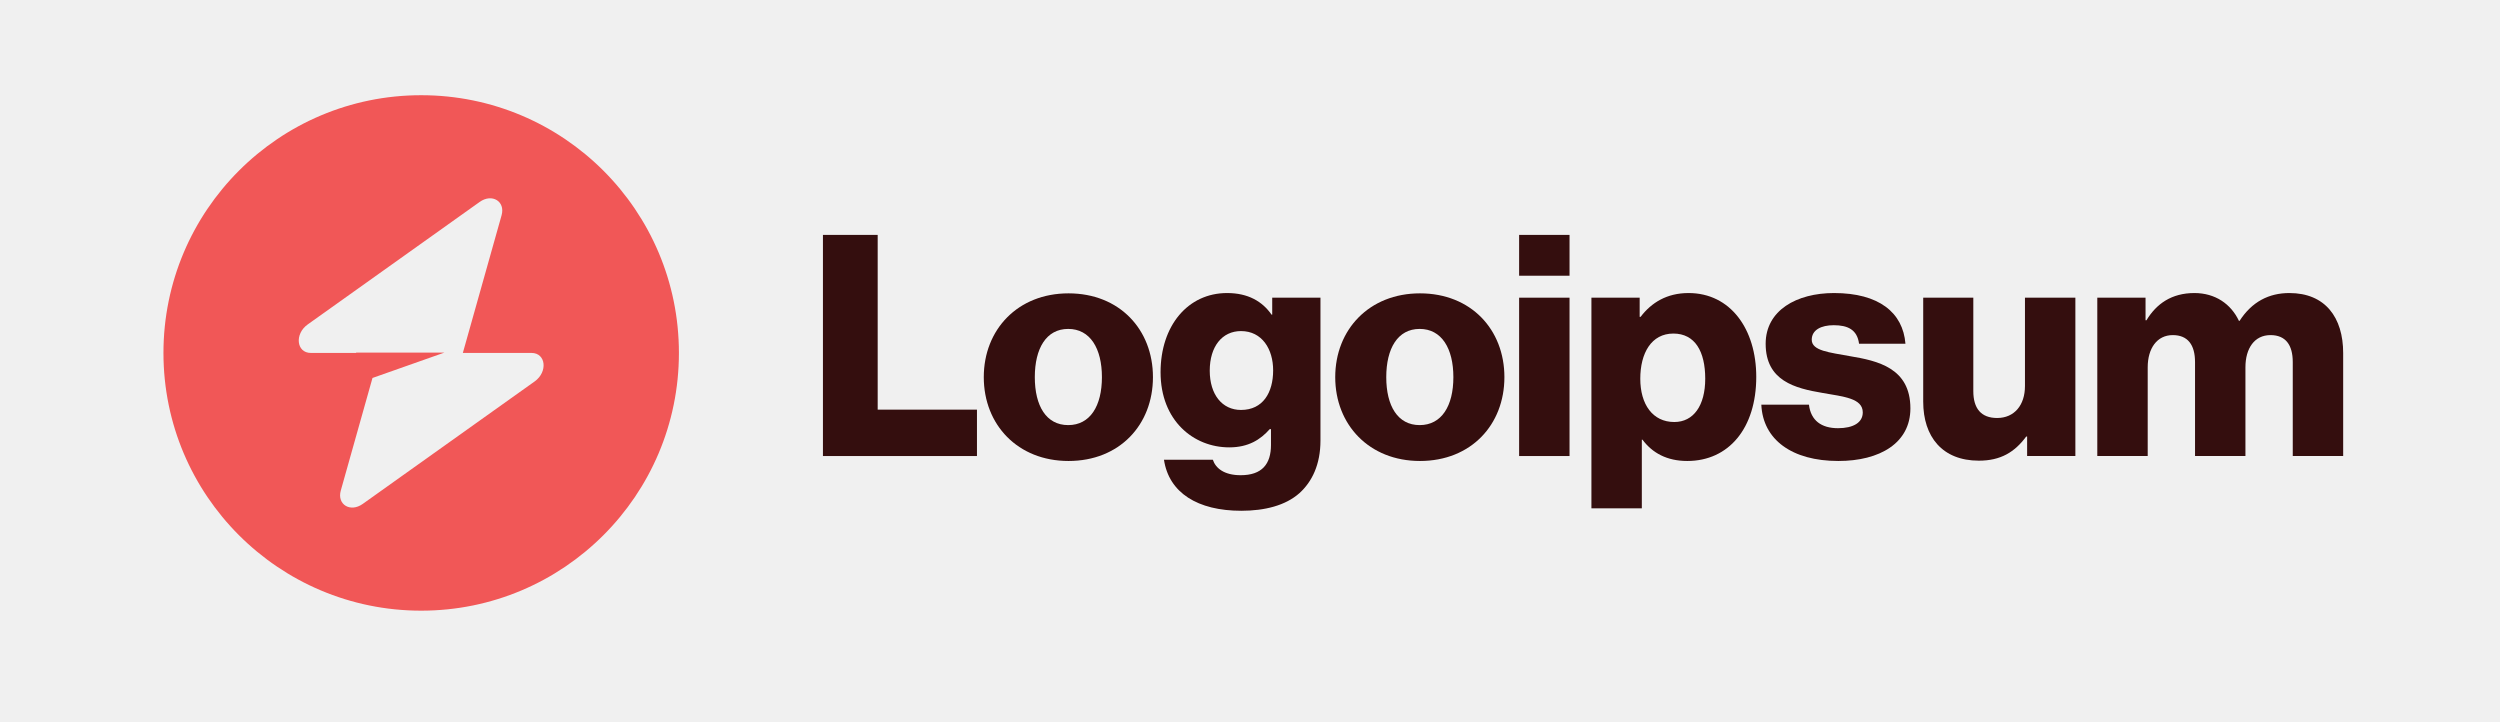
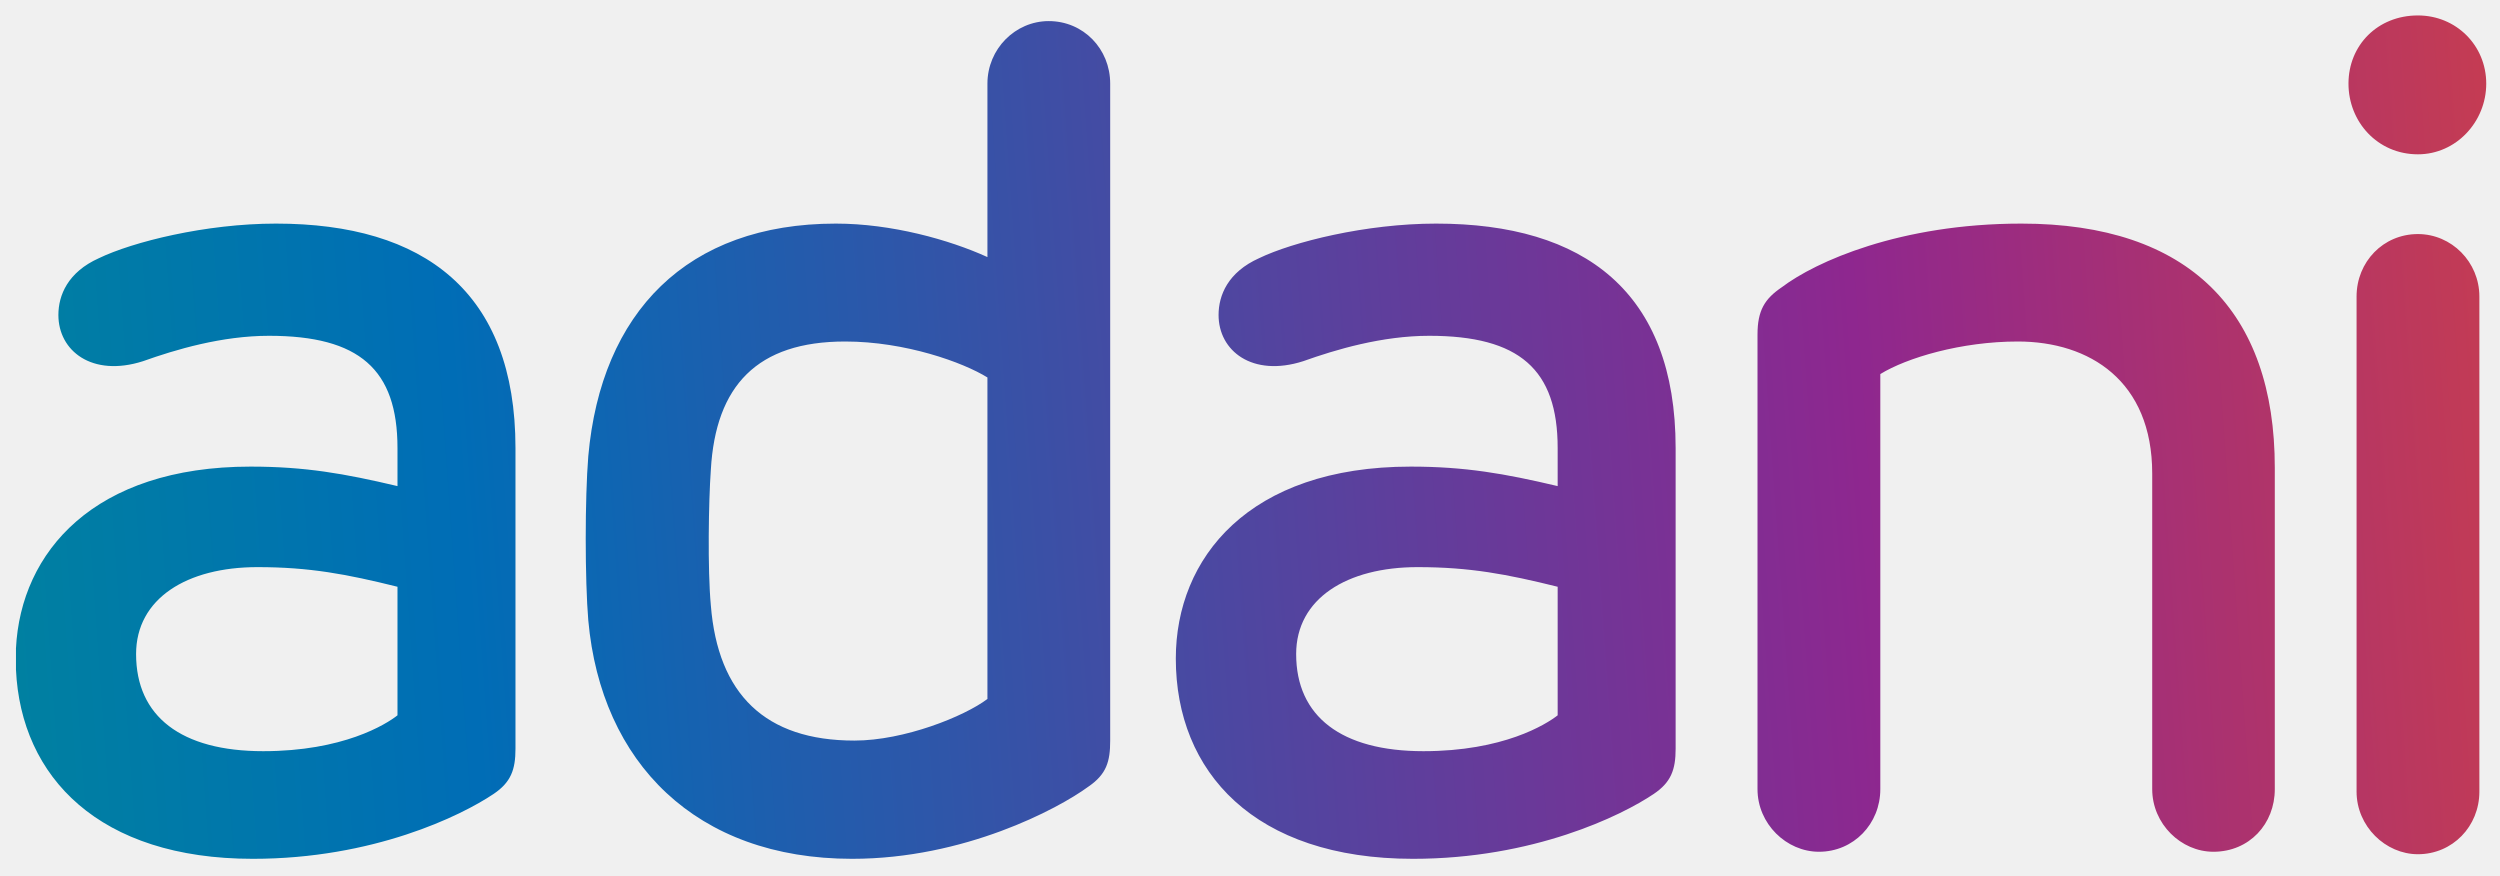
- <svg xmlns="http://www.w3.org/2000/svg" width="194" height="56" viewBox="0 0 194 56" fill="none">
-   <g clip-path="url(#clip0_1074_2037)">
-     <path d="M63.86 35.388H75.812V31.788H68.108V18.228H63.86V35.388Z" fill="#340E0E" />
-     <path d="M82.893 32.988C81.189 32.988 80.301 31.5 80.301 29.268C80.301 27.036 81.189 25.524 82.893 25.524C84.597 25.524 85.509 27.036 85.509 29.268C85.509 31.5 84.597 32.988 82.893 32.988ZM82.917 35.772C86.877 35.772 89.469 32.964 89.469 29.268C89.469 25.572 86.877 22.764 82.917 22.764C78.981 22.764 76.341 25.572 76.341 29.268C76.341 32.964 78.981 35.772 82.917 35.772Z" fill="#340E0E" />
-     <path d="M96.324 39.636C98.148 39.636 99.756 39.228 100.836 38.268C101.82 37.38 102.468 36.036 102.468 34.188V23.1H98.724V24.42H98.676C97.956 23.388 96.852 22.74 95.22 22.74C92.172 22.74 90.06 25.284 90.06 28.884C90.06 32.652 92.628 34.716 95.388 34.716C96.876 34.716 97.812 34.116 98.532 33.3H98.628V34.524C98.628 36.012 97.932 36.876 96.276 36.876C94.98 36.876 94.332 36.324 94.116 35.676H90.324C90.708 38.244 92.94 39.636 96.324 39.636ZM96.3 31.812C94.836 31.812 93.876 30.612 93.876 28.764C93.876 26.892 94.836 25.692 96.3 25.692C97.932 25.692 98.796 27.084 98.796 28.74C98.796 30.468 98.004 31.812 96.3 31.812Z" fill="#340E0E" />
-     <path d="M110.166 32.988C108.462 32.988 107.574 31.5 107.574 29.268C107.574 27.036 108.462 25.524 110.166 25.524C111.87 25.524 112.782 27.036 112.782 29.268C112.782 31.5 111.87 32.988 110.166 32.988ZM110.19 35.772C114.15 35.772 116.742 32.964 116.742 29.268C116.742 25.572 114.15 22.764 110.19 22.764C106.254 22.764 103.614 25.572 103.614 29.268C103.614 32.964 106.254 35.772 110.19 35.772Z" fill="#340E0E" />
-     <path d="M117.884 35.388H121.796V23.1H117.884V35.388ZM117.884 21.396H121.796V18.228H117.884V21.396Z" fill="#340E0E" />
-     <path d="M123.494 39.444H127.406V34.116H127.454C128.222 35.148 129.35 35.772 130.934 35.772C134.15 35.772 136.286 33.228 136.286 29.244C136.286 25.548 134.294 22.74 131.03 22.74C129.35 22.74 128.15 23.484 127.31 24.588H127.238V23.1H123.494V39.444ZM129.926 32.748C128.246 32.748 127.286 31.38 127.286 29.388C127.286 27.396 128.15 25.884 129.854 25.884C131.534 25.884 132.326 27.276 132.326 29.388C132.326 31.476 131.414 32.748 129.926 32.748Z" fill="#340E0E" />
-     <path d="M142.655 35.772C145.871 35.772 148.247 34.38 148.247 31.692C148.247 28.548 145.703 27.996 143.543 27.636C141.983 27.348 140.591 27.228 140.591 26.364C140.591 25.596 141.335 25.236 142.295 25.236C143.375 25.236 144.119 25.572 144.263 26.676H147.863C147.671 24.252 145.799 22.74 142.319 22.74C139.415 22.74 137.015 24.084 137.015 26.676C137.015 29.556 139.295 30.132 141.431 30.492C143.063 30.78 144.551 30.9 144.551 32.004C144.551 32.796 143.807 33.228 142.631 33.228C141.335 33.228 140.519 32.628 140.375 31.404H136.679C136.799 34.116 139.055 35.772 142.655 35.772Z" fill="#340E0E" />
-     <path d="M153.561 35.748C155.265 35.748 156.345 35.076 157.233 33.876H157.305V35.388H161.049V23.1H157.137V29.964C157.137 31.428 156.321 32.436 154.977 32.436C153.729 32.436 153.129 31.692 153.129 30.348V23.1H149.241V31.164C149.241 33.9 150.729 35.748 153.561 35.748Z" fill="#340E0E" />
-     <path d="M162.75 35.388H166.662V28.5C166.662 27.036 167.382 26.004 168.606 26.004C169.782 26.004 170.334 26.772 170.334 28.092V35.388H174.246V28.5C174.246 27.036 174.942 26.004 176.19 26.004C177.366 26.004 177.918 26.772 177.918 28.092V35.388H181.83V27.396C181.83 24.636 180.438 22.74 177.654 22.74C176.07 22.74 174.75 23.412 173.79 24.9H173.742C173.118 23.58 171.894 22.74 170.286 22.74C168.51 22.74 167.334 23.58 166.566 24.852H166.494V23.1H162.75V35.388Z" fill="#340E0E" />
-     <path fill-rule="evenodd" clip-rule="evenodd" d="M32.684 47.388C43.729 47.388 52.684 38.434 52.684 27.388C52.684 16.343 43.729 7.388 32.684 7.388C21.638 7.388 12.684 16.343 12.684 27.388C12.684 38.434 21.638 47.388 32.684 47.388ZM38.923 16.705C39.227 15.626 38.18 14.988 37.224 15.669L23.877 25.178C22.84 25.916 23.003 27.388 24.122 27.388H27.636V27.361H34.486L28.905 29.33L26.444 38.071C26.141 39.15 27.187 39.788 28.144 39.107L41.49 29.599C42.527 28.86 42.364 27.388 41.245 27.388H35.916L38.923 16.705Z" fill="#F15757" />
+ <svg xmlns="http://www.w3.org/2000/svg" id="svg552" version="1.1" viewBox="0 0 31.85 11.15" height="11.15mm" width="31.85mm">
+   <defs id="defs546">
+     <clipPath clipPathUnits="userSpaceOnUse" id="clipPath34">
+       <path d="m 126.755,727.681 c 0,-1.377 1.047,-2.552 2.507,-2.552 v 0 c 1.38,0 2.468,1.175 2.468,2.552 v 0 c 0,1.382 -1.088,2.463 -2.468,2.463 v 0 c -1.46,0 -2.507,-1.081 -2.507,-2.463 m -49.152,0.002 v -6.265 c -1.378,0.627 -3.464,1.209 -5.473,1.209 v 0 c -5.385,0 -8.478,-3.211 -8.941,-8.395 v 0 c -0.124,-1.508 -0.124,-4.474 0,-5.937 v 0 c 0.463,-5.134 3.885,-8.608 9.527,-8.608 v 0 c 4.051,0 7.434,1.802 8.523,2.6 v 0 c 0.67,0.455 0.797,0.917 0.797,1.67 v 0 23.726 c 0,1.252 -0.966,2.257 -2.219,2.257 v 0 c -1.207,0 -2.214,-1.005 -2.214,-2.257 m -9.989,-18.839 c -0.12,1.294 -0.081,3.755 0,4.888 v 0 c 0.173,3.046 1.676,4.637 4.85,4.637 v 0 c 2.177,0 4.264,-0.755 5.139,-1.299 v 0 -11.61 c -0.836,-0.631 -3.005,-1.503 -4.804,-1.503 v 0 c -3.219,0 -4.929,1.669 -5.185,4.887 m 38.681,11.488 c -0.623,-0.421 -0.882,-0.84 -0.882,-1.712 v 0 -16.417 c 0,-1.255 1.046,-2.261 2.22,-2.261 v 0 c 1.249,0 2.215,1.006 2.215,2.261 v 0 14.99 c 0.953,0.588 2.921,1.176 4.964,1.176 v 0 c 2.595,0 4.855,-1.424 4.855,-4.767 v 0 -11.399 c 0,-1.255 1.04,-2.261 2.21,-2.261 v 0 c 1.299,0 2.217,1.006 2.217,2.261 v 0 11.61 c 0,5.643 -3.095,8.814 -9.151,8.814 v 0 c -4.386,0 -7.438,-1.379 -8.648,-2.295 m -18.879,1.047 c -1.127,-0.505 -1.466,-1.34 -1.466,-2.053 v 0 c 0,-1.294 1.216,-2.256 3.054,-1.669 v 0 c 1.171,0.418 2.843,0.918 4.555,0.918 v 0 c 3.254,0 4.637,-1.212 4.637,-4.052 v 0 -1.376 c -1.924,0.455 -3.349,0.704 -5.309,0.704 v 0 c -5.847,0 -8.481,-3.301 -8.481,-6.933 v 0 c 0,-4.095 2.838,-7.231 8.563,-7.231 v 0 c 4.347,0 7.525,1.553 8.697,2.343 v 0 c 0.624,0.421 0.79,0.875 0.79,1.63 v 0 10.863 c 0,5.642 -3.302,8.104 -8.649,8.104 v 0 c -2.542,0 -5.178,-0.663 -6.391,-1.248 m 1.336,-14.298 c 0,2.008 1.836,3.14 4.385,3.14 v 0 c 1.884,0 3.22,-0.253 5.059,-0.709 v 0 -4.643 c -0.421,-0.329 -1.962,-1.295 -4.848,-1.295 v 0 c -2.965,0 -4.596,1.255 -4.596,3.507 m -43.234,14.298 c -1.126,-0.505 -1.466,-1.34 -1.466,-2.053 v 0 c 0,-1.294 1.214,-2.256 3.054,-1.669 v 0 c 1.17,0.418 2.845,0.918 4.553,0.918 v 0 c 3.262,0 4.639,-1.212 4.639,-4.052 v 0 -1.376 c -1.924,0.455 -3.343,0.704 -5.307,0.704 v 0 c -5.65,0 -8.298,-3.083 -8.471,-6.564 v 0 -0.767 c 0.179,-3.896 3.016,-6.833 8.552,-6.833 v 0 c 4.351,0 7.522,1.553 8.697,2.343 v 0 c 0.625,0.421 0.79,0.875 0.79,1.63 v 0 10.863 c 0,5.642 -3.302,8.104 -8.648,8.104 v 0 c -2.549,0 -5.179,-0.663 -6.393,-1.248 m 1.34,-14.298 c 0,2.008 1.835,3.14 4.384,3.14 v 0 c 1.879,0 3.22,-0.253 5.056,-0.709 v 0 -4.643 c -0.416,-0.329 -1.967,-1.295 -4.849,-1.295 v 0 c -2.964,0 -4.591,1.255 -4.591,3.507 m 80.189,12.911 v -17.878 c 0,-1.254 1.046,-2.261 2.215,-2.261 v 0 c 1.252,0 2.22,1.007 2.22,2.261 v 0 17.878 c 0,1.252 -1.007,2.257 -2.22,2.257 v 0 c -1.254,0 -2.215,-1.005 -2.215,-2.257" id="path32" />
+     </clipPath>
+     <linearGradient x1="0" y1="0" x2="1" y2="0" gradientUnits="userSpaceOnUse" gradientTransform="matrix(166.282,14.5478,-14.5478,166.282,0.6945724,707.3548)" spreadMethod="pad" id="linearGradient50">
+       <stop style="stop-opacity:1;stop-color:#00b16b" offset="0" id="stop40" />
+       <stop style="stop-opacity:1;stop-color:#006db6" offset="0.35" id="stop42" />
+       <stop style="stop-opacity:1;stop-color:#8e278f" offset="0.65" id="stop44" />
+       <stop style="stop-opacity:1;stop-color:#f04c23" offset="0.9" id="stop46" />
+       <stop style="stop-opacity:1;stop-color:#f04c23" offset="1" id="stop48" />
+     </linearGradient>
+   </defs>
+   <g id="layer1">
+     <g transform="matrix(0.3527778,0,0,-0.3527778,-14.79671,257.7754)" id="g28">
+       <g id="g30" clip-path="url(#clipPath34)">
+         <g style="display:inline" id="g36">
+           <g style="display:inline" id="g38">
+             <path d="m 126.755,727.681 c 0,-1.377 1.047,-2.552 2.507,-2.552 v 0 c 1.38,0 2.468,1.175 2.468,2.552 v 0 c 0,1.382 -1.088,2.463 -2.468,2.463 v 0 c -1.46,0 -2.507,-1.081 -2.507,-2.463 m -49.152,0.002 v -6.265 c -1.378,0.627 -3.464,1.209 -5.473,1.209 v 0 c -5.385,0 -8.478,-3.211 -8.941,-8.395 v 0 c -0.124,-1.508 -0.124,-4.474 0,-5.937 v 0 c 0.463,-5.134 3.885,-8.608 9.527,-8.608 v 0 c 4.051,0 7.434,1.802 8.523,2.6 v 0 c 0.67,0.455 0.797,0.917 0.797,1.67 v 0 23.726 c 0,1.252 -0.966,2.257 -2.219,2.257 v 0 c -1.207,0 -2.214,-1.005 -2.214,-2.257 m -9.989,-18.839 c -0.12,1.294 -0.081,3.755 0,4.888 v 0 c 0.173,3.046 1.676,4.637 4.85,4.637 v 0 c 2.177,0 4.264,-0.755 5.139,-1.299 v 0 -11.61 c -0.836,-0.631 -3.005,-1.503 -4.804,-1.503 v 0 c -3.219,0 -4.929,1.669 -5.185,4.887 m 38.681,11.488 c -0.623,-0.421 -0.882,-0.84 -0.882,-1.712 v 0 -16.417 c 0,-1.255 1.046,-2.261 2.22,-2.261 v 0 c 1.249,0 2.215,1.006 2.215,2.261 v 0 14.99 c 0.953,0.588 2.921,1.176 4.964,1.176 v 0 c 2.595,0 4.855,-1.424 4.855,-4.767 v 0 -11.399 c 0,-1.255 1.04,-2.261 2.21,-2.261 v 0 c 1.299,0 2.217,1.006 2.217,2.261 v 0 11.61 c 0,5.643 -3.095,8.814 -9.151,8.814 v 0 c -4.386,0 -7.438,-1.379 -8.648,-2.295 m -18.879,1.047 c -1.127,-0.505 -1.466,-1.34 -1.466,-2.053 v 0 c 0,-1.294 1.216,-2.256 3.054,-1.669 v 0 c 1.171,0.418 2.843,0.918 4.555,0.918 v 0 c 3.254,0 4.637,-1.212 4.637,-4.052 v 0 -1.376 c -1.924,0.455 -3.349,0.704 -5.309,0.704 v 0 c -5.847,0 -8.481,-3.301 -8.481,-6.933 v 0 c 0,-4.095 2.838,-7.231 8.563,-7.231 v 0 c 4.347,0 7.525,1.553 8.697,2.343 v 0 c 0.624,0.421 0.79,0.875 0.79,1.63 v 0 10.863 c 0,5.642 -3.302,8.104 -8.649,8.104 v 0 c -2.542,0 -5.178,-0.663 -6.391,-1.248 m 1.336,-14.298 c 0,2.008 1.836,3.14 4.385,3.14 v 0 c 1.884,0 3.22,-0.253 5.059,-0.709 v 0 -4.643 c -0.421,-0.329 -1.962,-1.295 -4.848,-1.295 v 0 c -2.965,0 -4.596,1.255 -4.596,3.507 m -43.234,14.298 c -1.126,-0.505 -1.466,-1.34 -1.466,-2.053 v 0 c 0,-1.294 1.214,-2.256 3.054,-1.669 v 0 c 1.17,0.418 2.845,0.918 4.553,0.918 v 0 c 3.262,0 4.639,-1.212 4.639,-4.052 v 0 -1.376 c -1.924,0.455 -3.343,0.704 -5.307,0.704 v 0 c -5.65,0 -8.298,-3.083 -8.471,-6.564 v 0 -0.767 c 0.179,-3.896 3.016,-6.833 8.552,-6.833 v 0 c 4.351,0 7.522,1.553 8.697,2.343 v 0 c 0.625,0.421 0.79,0.875 0.79,1.63 v 0 10.863 c 0,5.642 -3.302,8.104 -8.648,8.104 v 0 c -2.549,0 -5.179,-0.663 -6.393,-1.248 m 1.34,-14.298 c 0,2.008 1.835,3.14 4.384,3.14 v 0 c 1.879,0 3.22,-0.253 5.056,-0.709 v 0 -4.643 c -0.416,-0.329 -1.967,-1.295 -4.849,-1.295 v 0 c -2.964,0 -4.591,1.255 -4.591,3.507 m 80.189,12.911 v -17.878 c 0,-1.254 1.046,-2.261 2.215,-2.261 v 0 c 1.252,0 2.22,1.007 2.22,2.261 v 0 17.878 c 0,1.252 -1.007,2.257 -2.22,2.257 v 0 c -1.254,0 -2.215,-1.005 -2.215,-2.257" style="display:inline;fill:url(#linearGradient50);stroke:none" id="path52" />
+           </g>
+         </g>
+       </g>
+     </g>
  </g>
-   <defs>
-     <clipPath id="clip0_1074_2037">
-       <rect width="170" height="41" fill="white" transform="translate(12 7.25)" />
-     </clipPath>
-   </defs>
</svg>
